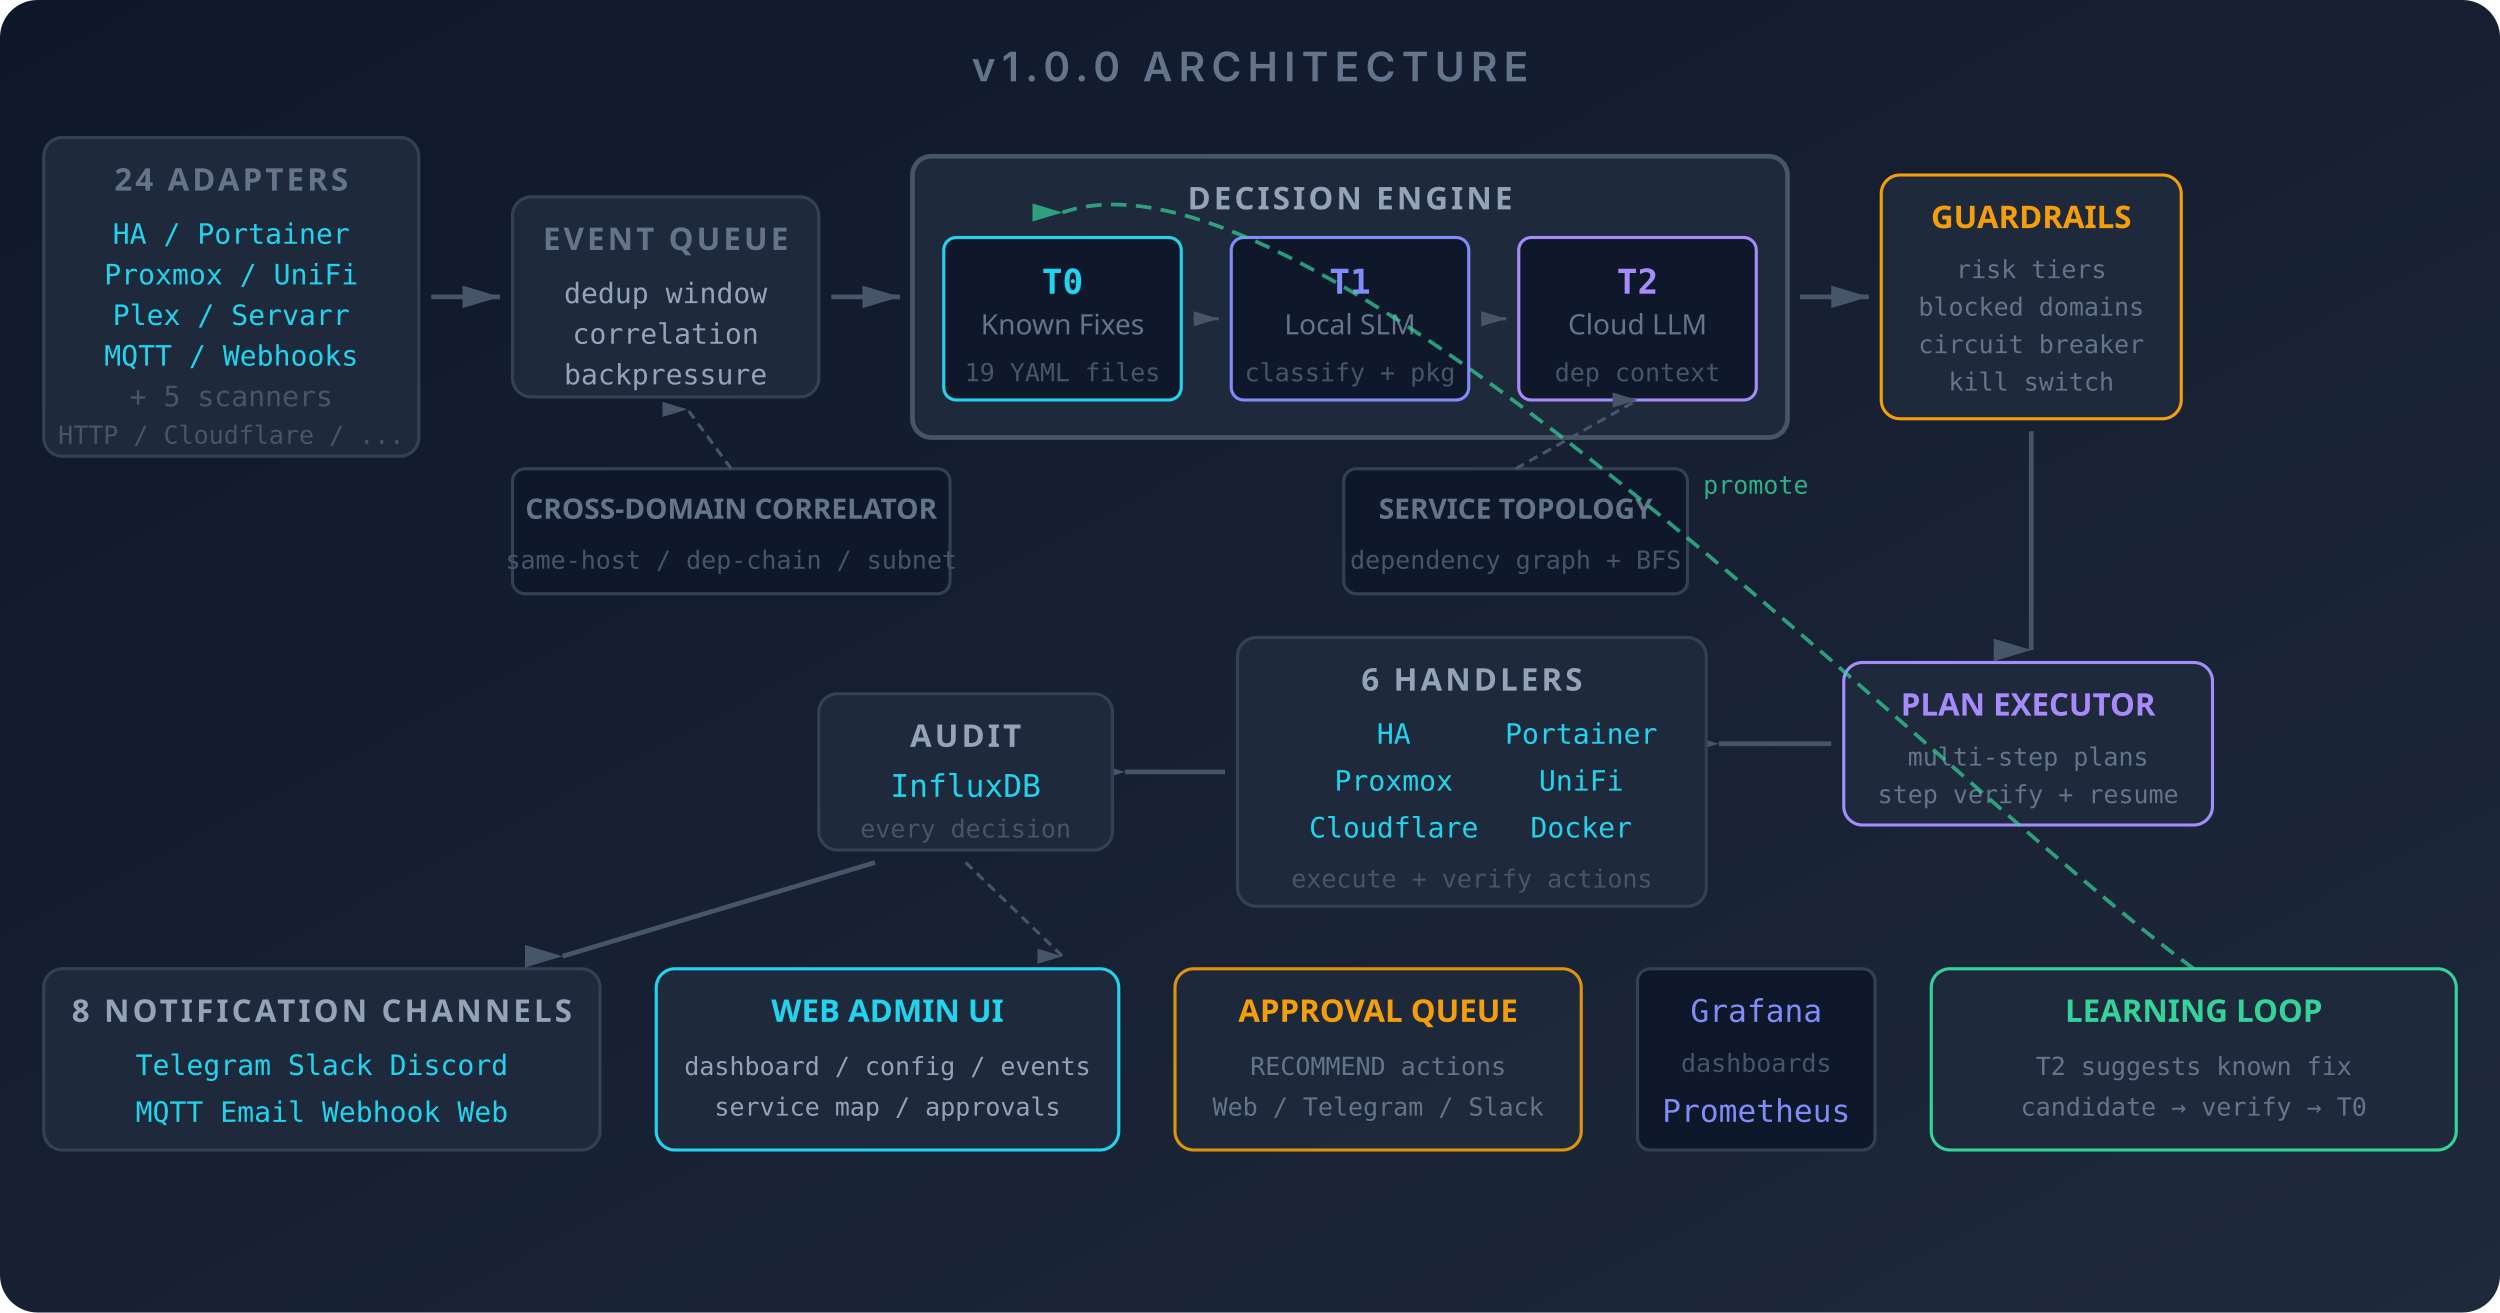
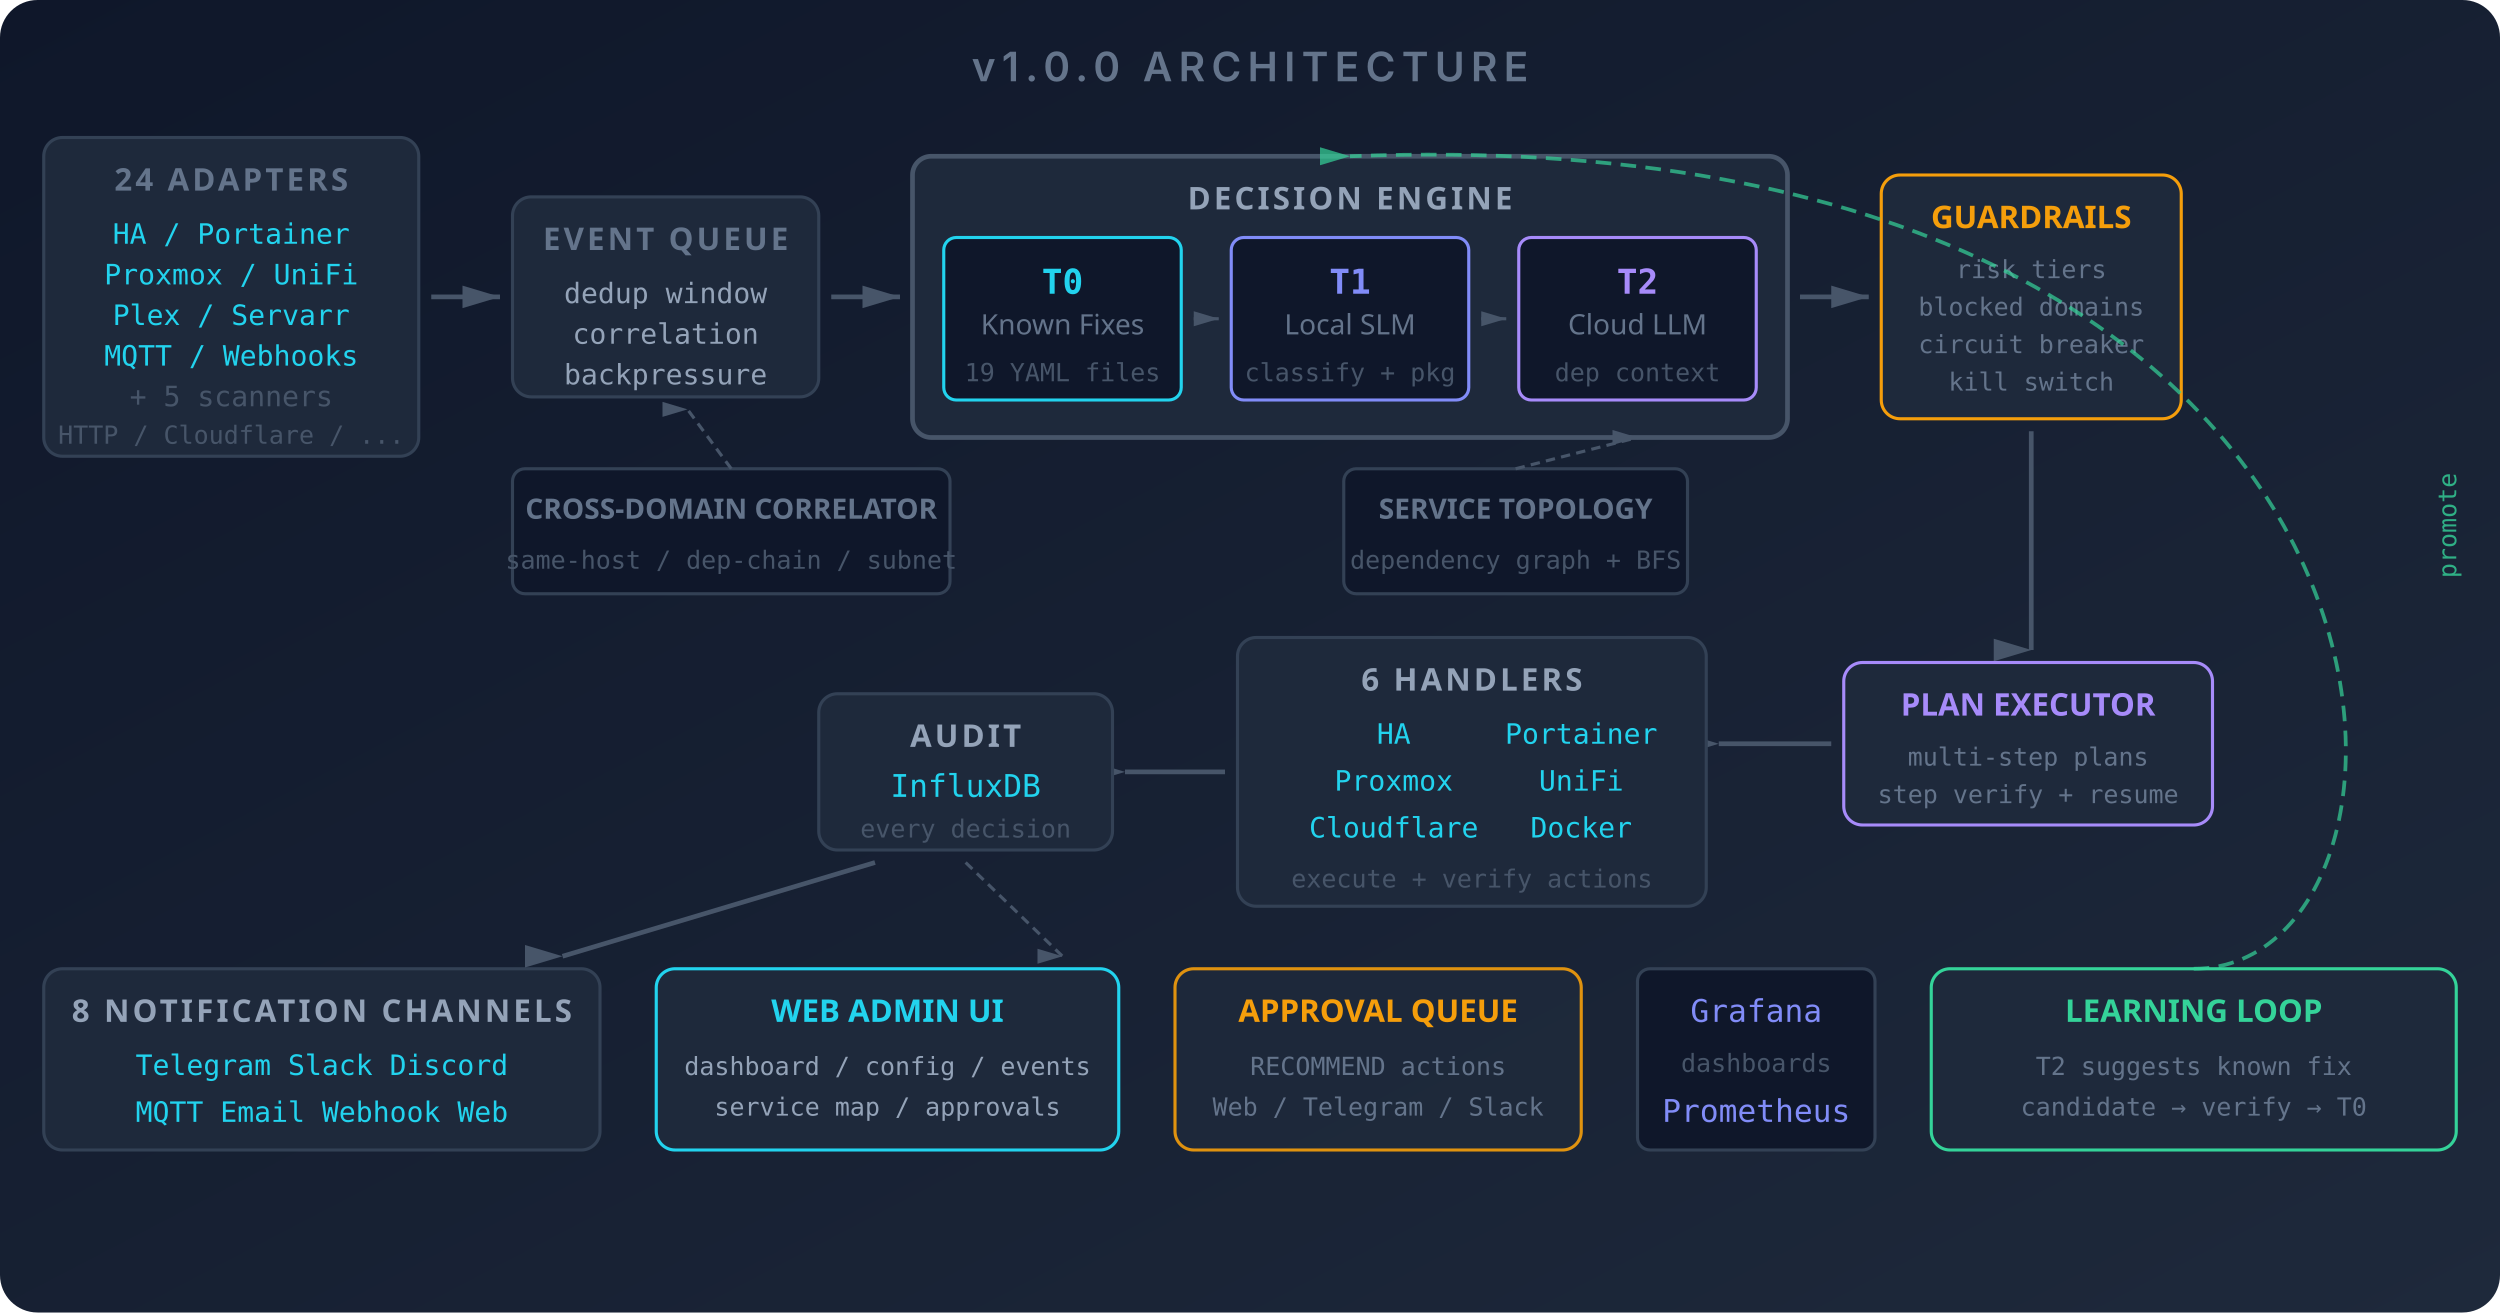
<svg xmlns="http://www.w3.org/2000/svg" viewBox="0 0 800 420">
  <defs>
    <linearGradient id="pbg" x1="0%" y1="0%" x2="100%" y2="100%">
      <stop offset="0%" style="stop-color:#0f172a" />
      <stop offset="100%" style="stop-color:#1e293b" />
    </linearGradient>
    <marker id="arr" viewBox="0 0 10 6" refX="10" refY="3" markerWidth="8" markerHeight="6" orient="auto-start-auto">
      <path d="M0,0 L10,3 L0,6" fill="#475569" />
    </marker>
    <marker id="arr-cyan" viewBox="0 0 10 6" refX="10" refY="3" markerWidth="8" markerHeight="6" orient="auto-start-auto">
      <path d="M0,0 L10,3 L0,6" fill="#22d3ee" />
    </marker>
    <marker id="arr-warn" viewBox="0 0 10 6" refX="10" refY="3" markerWidth="8" markerHeight="6" orient="auto-start-auto">
      <path d="M0,0 L10,3 L0,6" fill="#f59e0b" />
    </marker>
    <marker id="arr-green" viewBox="0 0 10 6" refX="10" refY="3" markerWidth="8" markerHeight="6" orient="auto-start-auto">
      <path d="M0,0 L10,3 L0,6" fill="#34d399" />
    </marker>
  </defs>
  <rect width="800" height="420" rx="12" fill="url(#pbg)" />
  <text x="400" y="26" font-family="system-ui, -apple-system, sans-serif" font-size="13" fill="#64748b" text-anchor="middle" font-weight="600" letter-spacing="2">v1.0.0 ARCHITECTURE</text>
  <g transform="translate(14, 44)">
    <rect width="120" height="102" rx="6" fill="#1e293b" stroke="#334155" stroke-width="1" />
    <text x="60" y="17" font-family="system-ui, sans-serif" font-size="10" fill="#64748b" text-anchor="middle" font-weight="600" letter-spacing="1">24 ADAPTERS</text>
    <text x="60" y="34" font-family="ui-monospace, monospace" font-size="9" fill="#22d3ee" text-anchor="middle">HA / Portainer</text>
    <text x="60" y="47" font-family="ui-monospace, monospace" font-size="9" fill="#22d3ee" text-anchor="middle">Proxmox / UniFi</text>
    <text x="60" y="60" font-family="ui-monospace, monospace" font-size="9" fill="#22d3ee" text-anchor="middle">Plex / Servarr</text>
    <text x="60" y="73" font-family="ui-monospace, monospace" font-size="9" fill="#22d3ee" text-anchor="middle">MQTT / Webhooks</text>
    <text x="60" y="86" font-family="ui-monospace, monospace" font-size="9" fill="#475569" text-anchor="middle">+ 5 scanners</text>
    <text x="60" y="98" font-family="ui-monospace, monospace" font-size="8" fill="#475569" text-anchor="middle">HTTP / Cloudflare / ...</text>
  </g>
  <line x1="138" y1="95" x2="160" y2="95" stroke="#475569" stroke-width="1.5" marker-end="url(#arr)" />
  <g transform="translate(164, 63)">
    <rect width="98" height="64" rx="6" fill="#1e293b" stroke="#334155" stroke-width="1" />
    <text x="49" y="17" font-family="system-ui, sans-serif" font-size="10" fill="#64748b" text-anchor="middle" font-weight="600" letter-spacing="1">EVENT QUEUE</text>
    <text x="49" y="34" font-family="ui-monospace, monospace" font-size="9" fill="#94a3b8" text-anchor="middle">dedup window</text>
    <text x="49" y="47" font-family="ui-monospace, monospace" font-size="9" fill="#94a3b8" text-anchor="middle">correlation</text>
    <text x="49" y="60" font-family="ui-monospace, monospace" font-size="9" fill="#94a3b8" text-anchor="middle">backpressure</text>
  </g>
  <line x1="266" y1="95" x2="288" y2="95" stroke="#475569" stroke-width="1.5" marker-end="url(#arr)" />
  <g transform="translate(292, 50)">
    <rect width="280" height="90" rx="6" fill="#1e293b" stroke="#475569" stroke-width="1.5" />
    <text x="140" y="17" font-family="system-ui, sans-serif" font-size="10" fill="#94a3b8" text-anchor="middle" font-weight="600" letter-spacing="1">DECISION ENGINE</text>
    <rect x="10" y="26" width="76" height="52" rx="4" fill="#0f172a" stroke="#22d3ee" stroke-width="1" />
    <text x="48" y="44" font-family="ui-monospace, monospace" font-size="11" fill="#22d3ee" text-anchor="middle" font-weight="700">T0</text>
    <text x="48" y="57" font-family="system-ui, sans-serif" font-size="9" fill="#64748b" text-anchor="middle">Known Fixes</text>
    <text x="48" y="72" font-family="ui-monospace, monospace" font-size="8" fill="#475569" text-anchor="middle">19 YAML files</text>
    <line x1="90" y1="52" x2="98" y2="52" stroke="#475569" stroke-width="1" marker-end="url(#arr)" />
    <rect x="102" y="26" width="76" height="52" rx="4" fill="#0f172a" stroke="#818cf8" stroke-width="1" />
    <text x="140" y="44" font-family="ui-monospace, monospace" font-size="11" fill="#818cf8" text-anchor="middle" font-weight="700">T1</text>
    <text x="140" y="57" font-family="system-ui, sans-serif" font-size="9" fill="#64748b" text-anchor="middle">Local SLM</text>
    <text x="140" y="72" font-family="ui-monospace, monospace" font-size="8" fill="#475569" text-anchor="middle">classify + pkg</text>
    <line x1="182" y1="52" x2="190" y2="52" stroke="#475569" stroke-width="1" marker-end="url(#arr)" />
    <rect x="194" y="26" width="76" height="52" rx="4" fill="#0f172a" stroke="#a78bfa" stroke-width="1" />
    <text x="232" y="44" font-family="ui-monospace, monospace" font-size="11" fill="#a78bfa" text-anchor="middle" font-weight="700">T2</text>
    <text x="232" y="57" font-family="system-ui, sans-serif" font-size="9" fill="#64748b" text-anchor="middle">Cloud LLM</text>
    <text x="232" y="72" font-family="ui-monospace, monospace" font-size="8" fill="#475569" text-anchor="middle">dep context</text>
  </g>
  <line x1="576" y1="95" x2="598" y2="95" stroke="#475569" stroke-width="1.5" marker-end="url(#arr)" />
  <g transform="translate(602, 56)">
    <rect width="96" height="78" rx="6" fill="#1e293b" stroke="#f59e0b" stroke-width="1" />
    <text x="48" y="17" font-family="system-ui, sans-serif" font-size="10" fill="#f59e0b" text-anchor="middle" font-weight="600">GUARDRAILS</text>
    <text x="48" y="33" font-family="ui-monospace, monospace" font-size="8" fill="#64748b" text-anchor="middle">risk tiers</text>
    <text x="48" y="45" font-family="ui-monospace, monospace" font-size="8" fill="#64748b" text-anchor="middle">blocked domains</text>
    <text x="48" y="57" font-family="ui-monospace, monospace" font-size="8" fill="#64748b" text-anchor="middle">circuit breaker</text>
    <text x="48" y="69" font-family="ui-monospace, monospace" font-size="8" fill="#64748b" text-anchor="middle">kill switch</text>
  </g>
  <g transform="translate(430, 150)">
    <rect width="110" height="40" rx="4" fill="#0f172a" stroke="#334155" stroke-width="1" />
    <text x="55" y="16" font-family="system-ui, sans-serif" font-size="9" fill="#64748b" text-anchor="middle" font-weight="600">SERVICE TOPOLOGY</text>
    <text x="55" y="32" font-family="ui-monospace, monospace" font-size="8" fill="#475569" text-anchor="middle">dependency graph + BFS</text>
  </g>
-   <line x1="485" y1="150" x2="524" y2="128" stroke="#475569" stroke-width="1" stroke-dasharray="3,2" marker-end="url(#arr)" />
+   <line x1="485" y1="150" x2="524" y2="140" stroke="#475569" stroke-width="1" stroke-dasharray="3,2" marker-end="url(#arr)" />
  <g transform="translate(164, 150)">
    <rect width="140" height="40" rx="4" fill="#0f172a" stroke="#334155" stroke-width="1" />
    <text x="70" y="16" font-family="system-ui, sans-serif" font-size="9" fill="#64748b" text-anchor="middle" font-weight="600">CROSS-DOMAIN CORRELATOR</text>
    <text x="70" y="32" font-family="ui-monospace, monospace" font-size="8" fill="#475569" text-anchor="middle">same-host / dep-chain / subnet</text>
  </g>
  <line x1="234" y1="150" x2="220" y2="131" stroke="#475569" stroke-width="1" stroke-dasharray="3,2" marker-end="url(#arr)" />
  <line x1="650" y1="138" x2="650" y2="208" stroke="#475569" stroke-width="1.5" marker-end="url(#arr)" />
  <g transform="translate(590, 212)">
    <rect width="118" height="52" rx="6" fill="#1e293b" stroke="#a78bfa" stroke-width="1" />
    <text x="59" y="17" font-family="system-ui, sans-serif" font-size="10" fill="#a78bfa" text-anchor="middle" font-weight="600">PLAN EXECUTOR</text>
    <text x="59" y="33" font-family="ui-monospace, monospace" font-size="8" fill="#64748b" text-anchor="middle">multi-step plans</text>
    <text x="59" y="45" font-family="ui-monospace, monospace" font-size="8" fill="#64748b" text-anchor="middle">step verify + resume</text>
  </g>
  <line x1="586" y1="238" x2="550" y2="238" stroke="#475569" stroke-width="1.5" marker-end="url(#arr)" />
  <g transform="translate(396, 204)">
    <rect width="150" height="86" rx="6" fill="#1e293b" stroke="#334155" stroke-width="1" />
    <text x="75" y="17" font-family="system-ui, sans-serif" font-size="10" fill="#94a3b8" text-anchor="middle" font-weight="600" letter-spacing="1">6 HANDLERS</text>
    <text x="50" y="34" font-family="ui-monospace, monospace" font-size="9" fill="#22d3ee" text-anchor="middle">HA</text>
    <text x="110" y="34" font-family="ui-monospace, monospace" font-size="9" fill="#22d3ee" text-anchor="middle">Portainer</text>
    <text x="50" y="49" font-family="ui-monospace, monospace" font-size="9" fill="#22d3ee" text-anchor="middle">Proxmox</text>
    <text x="110" y="49" font-family="ui-monospace, monospace" font-size="9" fill="#22d3ee" text-anchor="middle">UniFi</text>
    <text x="50" y="64" font-family="ui-monospace, monospace" font-size="9" fill="#22d3ee" text-anchor="middle">Cloudflare</text>
    <text x="110" y="64" font-family="ui-monospace, monospace" font-size="9" fill="#22d3ee" text-anchor="middle">Docker</text>
    <text x="75" y="80" font-family="ui-monospace, monospace" font-size="8" fill="#475569" text-anchor="middle">execute + verify actions</text>
  </g>
  <line x1="392" y1="247" x2="360" y2="247" stroke="#475569" stroke-width="1.5" marker-end="url(#arr)" />
  <g transform="translate(262, 222)">
    <rect width="94" height="50" rx="6" fill="#1e293b" stroke="#334155" stroke-width="1" />
    <text x="47" y="17" font-family="system-ui, sans-serif" font-size="10" fill="#94a3b8" text-anchor="middle" font-weight="600" letter-spacing="1">AUDIT</text>
    <text x="47" y="33" font-family="ui-monospace, monospace" font-size="10" fill="#22d3ee" text-anchor="middle">InfluxDB</text>
    <text x="47" y="46" font-family="ui-monospace, monospace" font-size="8" fill="#475569" text-anchor="middle">every decision</text>
  </g>
  <g transform="translate(14, 310)">
    <rect width="178" height="58" rx="6" fill="#1e293b" stroke="#334155" stroke-width="1" />
    <text x="89" y="17" font-family="system-ui, sans-serif" font-size="10" fill="#94a3b8" text-anchor="middle" font-weight="600" letter-spacing="1">8 NOTIFICATION CHANNELS</text>
    <text x="89" y="34" font-family="ui-monospace, monospace" font-size="9" fill="#22d3ee" text-anchor="middle">Telegram  Slack  Discord</text>
    <text x="89" y="49" font-family="ui-monospace, monospace" font-size="9" fill="#22d3ee" text-anchor="middle">MQTT  Email  Webhook  Web</text>
  </g>
  <line x1="280" y1="276" x2="180" y2="306" stroke="#475569" stroke-width="1.5" marker-end="url(#arr)" />
  <g transform="translate(210, 310)">
    <rect width="148" height="58" rx="6" fill="#1e293b" stroke="#22d3ee" stroke-width="1" />
    <text x="74" y="17" font-family="system-ui, sans-serif" font-size="10" fill="#22d3ee" text-anchor="middle" font-weight="600">WEB ADMIN UI</text>
    <text x="74" y="34" font-family="ui-monospace, monospace" font-size="8" fill="#94a3b8" text-anchor="middle">dashboard / config / events</text>
    <text x="74" y="47" font-family="ui-monospace, monospace" font-size="8" fill="#94a3b8" text-anchor="middle">service map / approvals</text>
  </g>
  <g transform="translate(376, 310)">
    <rect width="130" height="58" rx="6" fill="#1e293b" stroke="#f59e0b" stroke-width="1" opacity="0.9" />
    <text x="65" y="17" font-family="system-ui, sans-serif" font-size="10" fill="#f59e0b" text-anchor="middle" font-weight="600">APPROVAL QUEUE</text>
    <text x="65" y="34" font-family="ui-monospace, monospace" font-size="8" fill="#64748b" text-anchor="middle">RECOMMEND actions</text>
    <text x="65" y="47" font-family="ui-monospace, monospace" font-size="8" fill="#64748b" text-anchor="middle">Web / Telegram / Slack</text>
  </g>
  <g transform="translate(524, 310)">
    <rect width="76" height="58" rx="4" fill="#0f172a" stroke="#334155" stroke-width="1" />
    <text x="38" y="17" font-family="ui-monospace, monospace" font-size="10" fill="#818cf8" text-anchor="middle">Grafana</text>
    <text x="38" y="33" font-family="ui-monospace, monospace" font-size="8" fill="#475569" text-anchor="middle">dashboards</text>
    <text x="38" y="49" font-family="ui-monospace, monospace" font-size="10" fill="#818cf8" text-anchor="middle">Prometheus</text>
  </g>
  <g transform="translate(618, 310)">
    <rect width="168" height="58" rx="6" fill="#1e293b" stroke="#34d399" stroke-width="1" />
    <text x="84" y="17" font-family="system-ui, sans-serif" font-size="10" fill="#34d399" text-anchor="middle" font-weight="600">LEARNING LOOP</text>
    <text x="84" y="34" font-family="ui-monospace, monospace" font-size="8" fill="#64748b" text-anchor="middle">T2 suggests known fix</text>
    <text x="84" y="47" font-family="ui-monospace, monospace" font-size="8" fill="#64748b" text-anchor="middle">candidate → verify → T0</text>
  </g>
-   <path d="M 702 310 C 620 250, 420 40, 340 68" fill="none" stroke="#34d399" stroke-width="1.2" stroke-dasharray="5,3" marker-end="url(#arr-green)" opacity="0.7" />
-   <text x="545" y="158" font-family="ui-monospace, monospace" font-size="8" fill="#34d399" opacity="0.8">promote</text>
+   <path d="M 702 310 C 790 310, 790 36, 432 50" fill="none" stroke="#34d399" stroke-width="1.2" stroke-dasharray="5,3" marker-end="url(#arr-green)" opacity="0.7" />
+   <text x="786" y="185" font-family="ui-monospace, monospace" font-size="8" fill="#34d399" opacity="0.8" transform="rotate(-90, 786, 185)">promote</text>
  <line x1="309" y1="276" x2="340" y2="306" stroke="#475569" stroke-width="1" stroke-dasharray="3,2" marker-end="url(#arr)" />
</svg>
